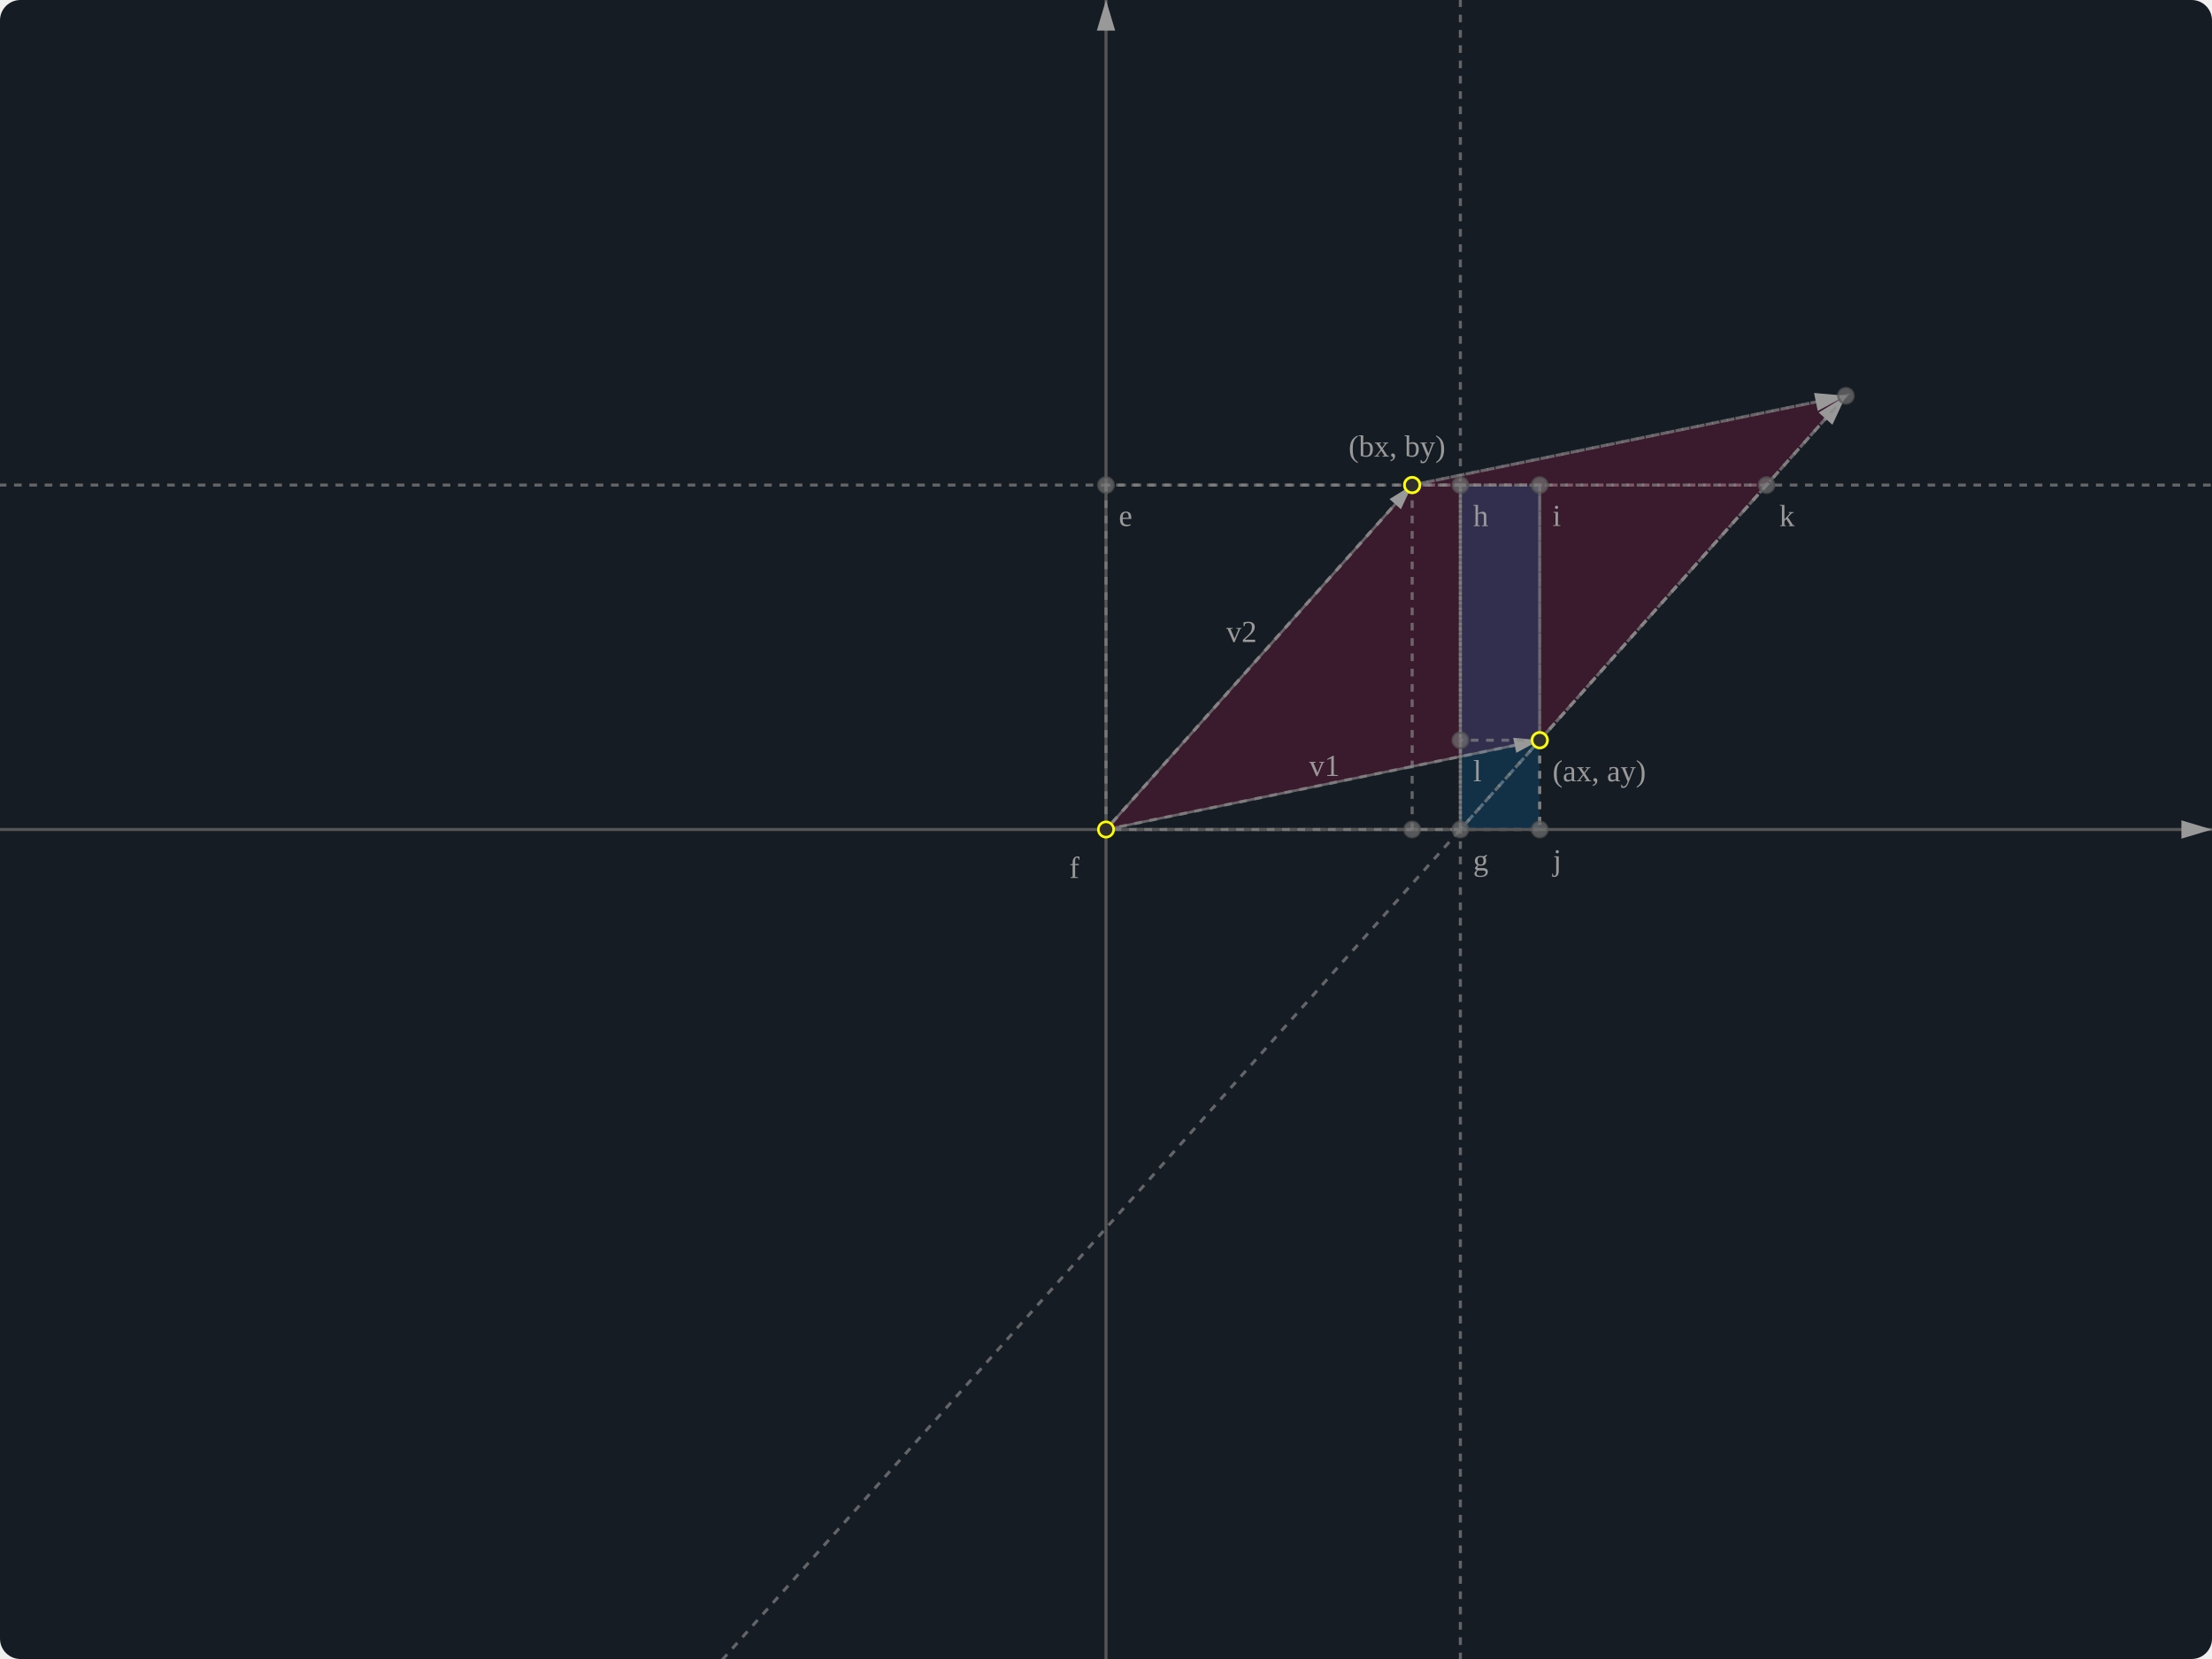
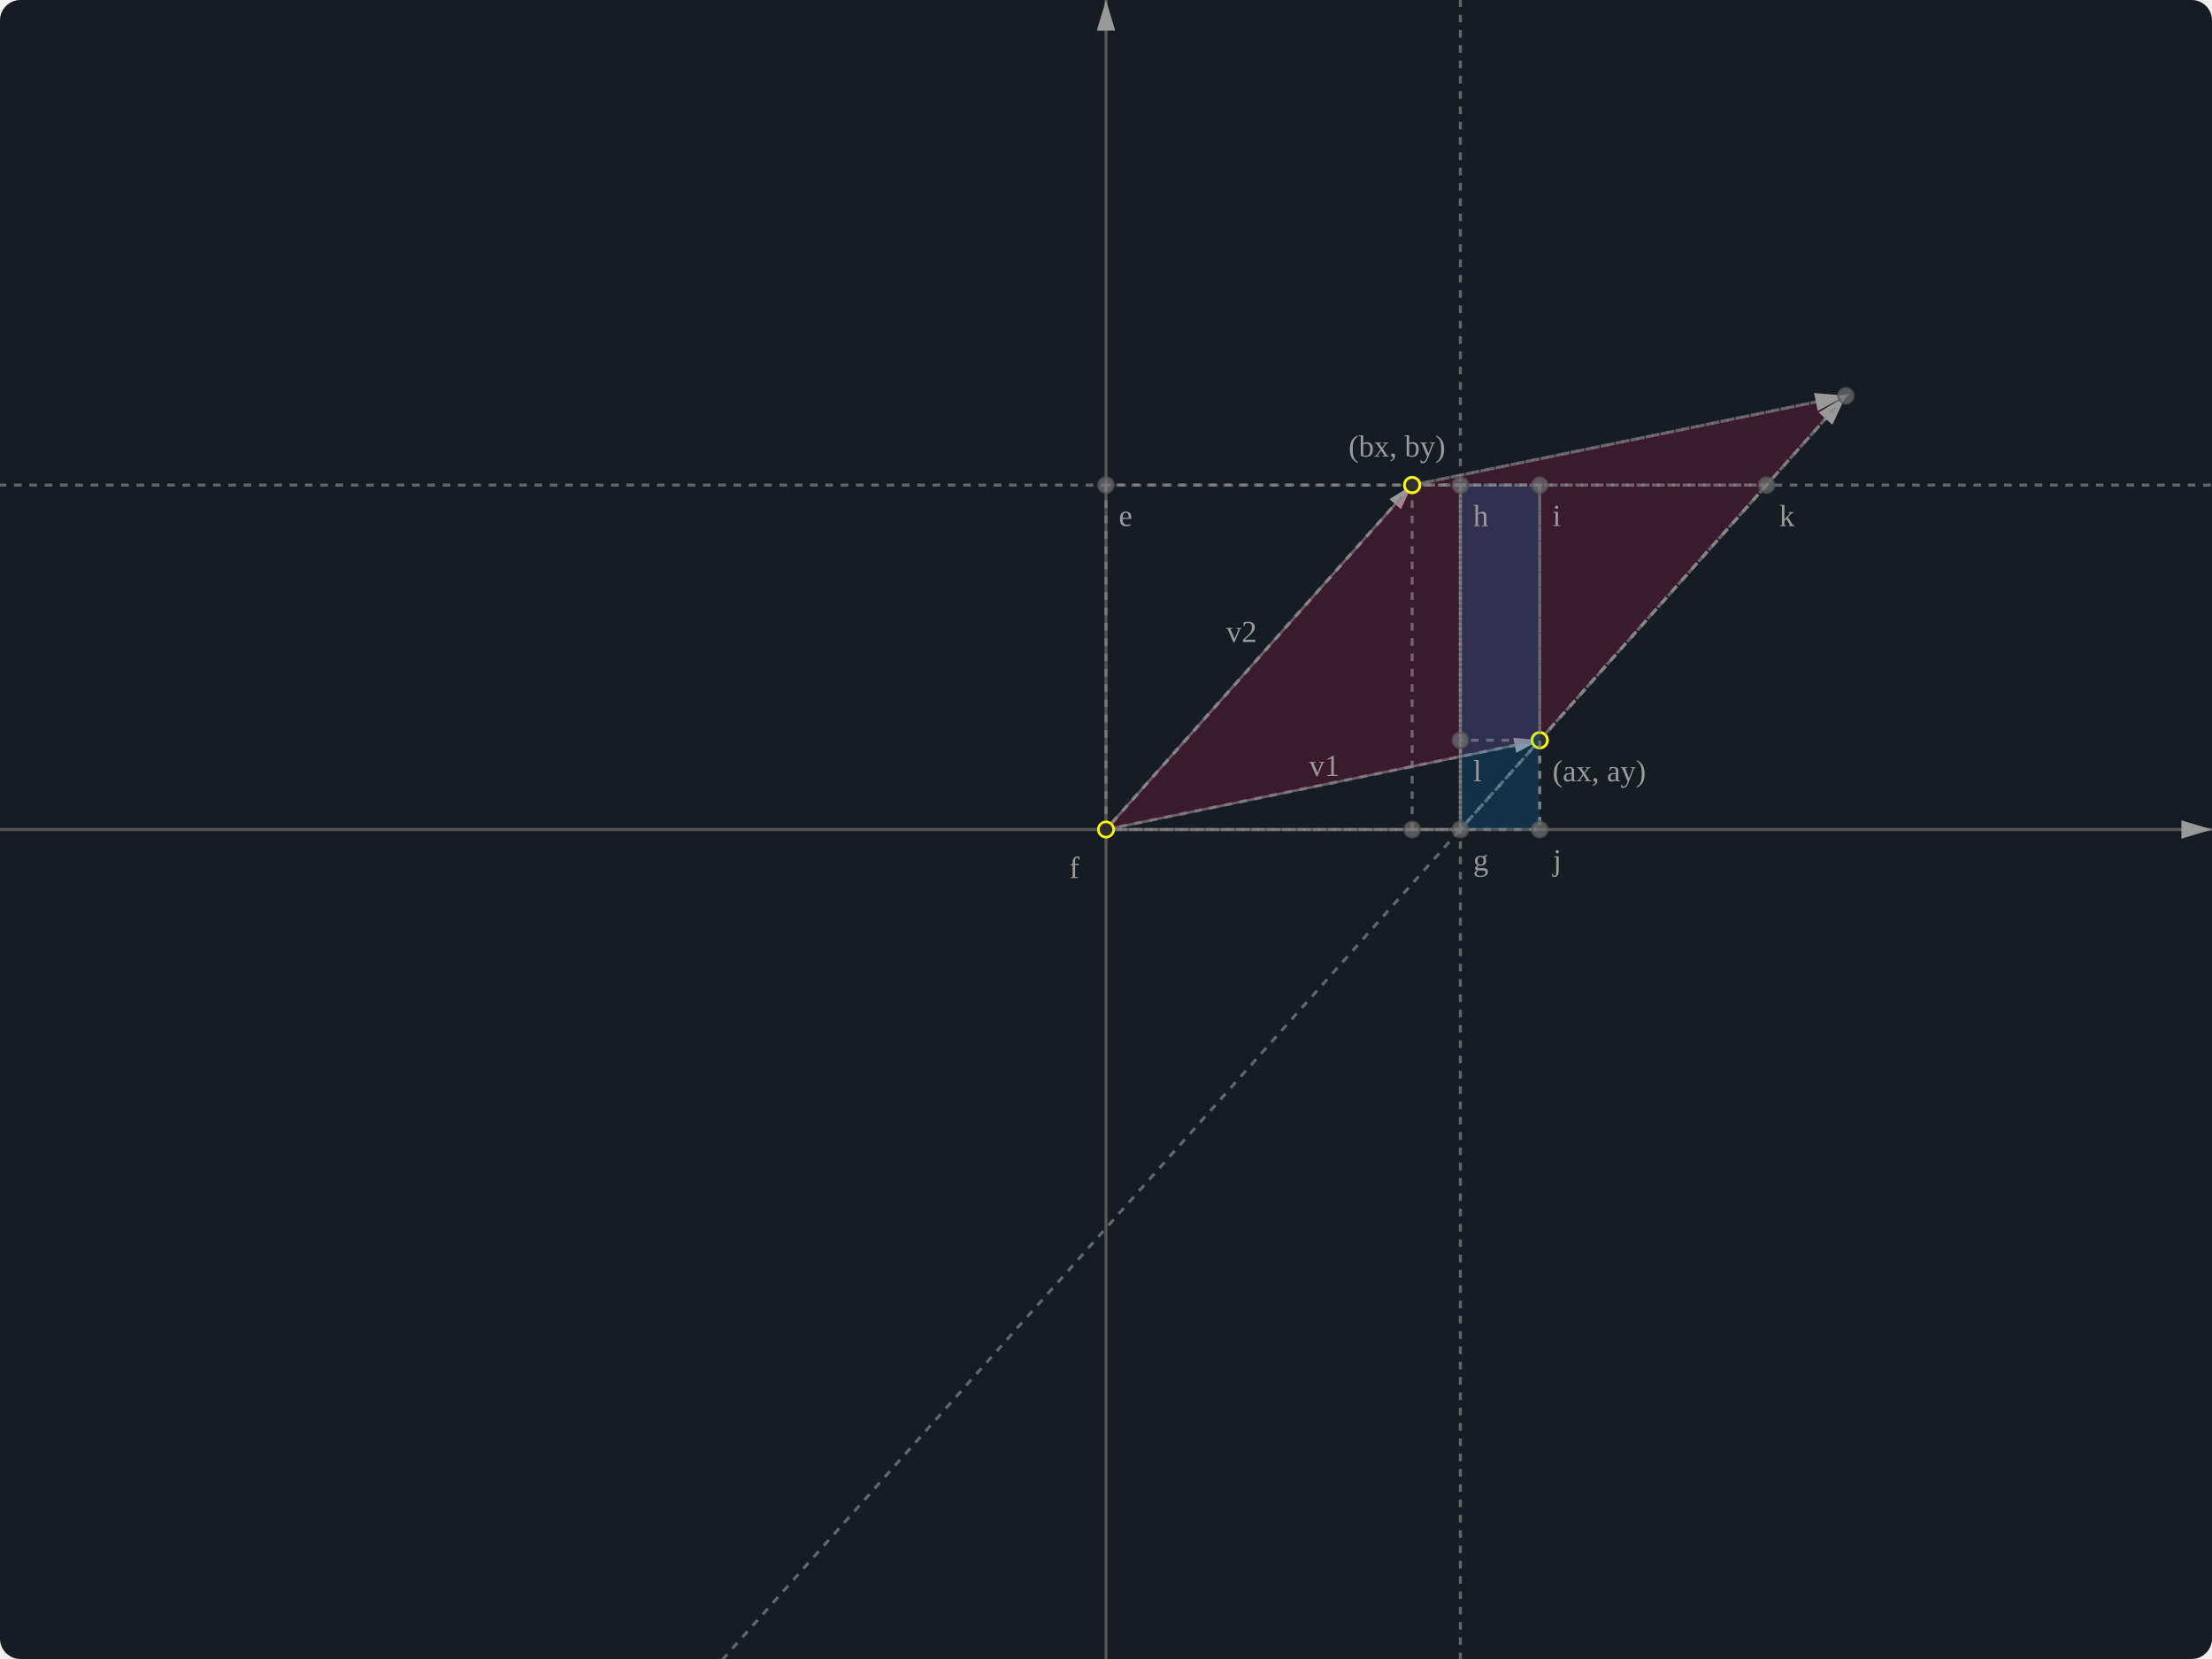
<svg xmlns="http://www.w3.org/2000/svg" xmlns:html="http://www.w3.org/1999/xhtml" xmlns:ns1="https://svgjs.com/svgjs" version="1.1" width="867" height="650.25" viewBox="0 0 867 650.25">
  <g transform="matrix(1,0,0,-1,433.5,325.125)">
    <rect width="867" height="650.25" class="fsg-board" fill="#ffffff00" rx="8" ry="8" x="-433.5" y="-325.125" />
    <rect width="0" height="0" class="fsg-ui-select-box" x="39.412" y="125" />
-     <polygon points="120,135 0,0 138.889,0 258.889,135" class="polygon dashed" fill="#ff0f6328" stroke="#888888aa" id="p2" fsg_shape="true" fsg_fill_none="true" fsg-no="55" fsg-refs="7,4,52,53" />
-     <polygon points="120,135 0,0 170,35 290,170" class="polygon dashed" fill="#ff0f6328" stroke="#888888aa" id="p1" fsg_shape="true" fsg-no="54" fsg-refs="7,4,5,13" />
-     <polygon points="138.889,135 138.889,0 170,0 170,135" class="polygon dashed" fill="#0aa5ff28" stroke="#888888aa" fsg_shape="true" fsg-no="63" fsg-refs="56,52,34,58" />
+     <line x1="0" y1="-325.125" x2="0" y2="325.125" class="axis-y" stroke="#888888aa" marker-end="url(#SvgjsMarker1000)" fsg_shape="true" fsg-no="2" />
    <line x1="-433.5" y1="0" x2="433.5" y2="0" class="axis-x" stroke="#888888aa" marker-end="url(#SvgjsMarker1000)" fsg_shape="true" fsg-no="1" />
-     <line x1="0" y1="-325.125" x2="0" y2="325.125" class="axis-y" stroke="#888888aa" marker-end="url(#SvgjsMarker1000)" fsg_shape="true" fsg-no="2" />
    <line x1="0" y1="0" x2="170" y2="35" class="vector" stroke="#888888aa" marker-start="url(#SvgjsMarker1001)" marker-end="url(#SvgjsMarker1000)" label="v1" fsg_shape="true" fsg-no="6" fsg-refs="4,5" />
    <line x1="0" y1="0" x2="120" y2="135" class="vector" stroke="#888888aa" marker-start="url(#SvgjsMarker1001)" marker-end="url(#SvgjsMarker1000)" label="v2" fsg_shape="true" fsg-no="8" fsg-refs="4,7" />
    <circle r="168.077" cx="145" cy="85" class="circle dashed" fill="#ff0f6328" stroke="#888888aa" fsg_shape="true" fsg_fill_none="true" fsg_hidden="true" fsg-no="10" fsg-refs="9,4" />
    <line x1="-434" y1="-254.414" x2="434" y2="254.414" class="line dashed" stroke="#888888aa" fsg_shape="true" fsg_hidden="true" fsg-no="11" fsg-refs="9,4" />
    <circle r="173.566" cx="0" cy="0" class="circle dashed" fill="#ff0f6328" stroke="#888888aa" fsg_shape="true" fsg_fill_none="true" fsg_hidden="true" fsg-no="21" fsg-refs="4,5" />
+     <polygon points="120,135 0,0 170,35 290,170" class="polygon dashed" fill="#ff0f6328" stroke="#888888aa" id="p1" fsg_shape="true" fsg-no="54" fsg-refs="7,4,5,13" />
+     <polygon points="120,135 0,0 138.889,0 258.889,135" class="polygon dashed" fill="#ff0f6328" stroke="#888888aa" id="p2" fsg_shape="true" fsg_fill_none="true" fsg-no="55" fsg-refs="7,4,52,53" />
    <polygon points="0,135 0,0 138.889,0 138.889,135" class="polygon dashed" fill="#ff0f6328" stroke="#888888aa" id="p3" fsg_shape="true" fsg_fill_none="true" fsg-no="60" fsg-refs="50,4,52,56" />
    <circle r="3" cx="0" cy="0" class="point" stroke="#888888aa" label="f" fsg-no="4" />
    <line x1="170" y1="35" x2="170" y2="0" class="edge dashed" stroke="#888888aa" fsg_shape="true" fsg-no="35" fsg-refs="5,34" />
    <line x1="170" y1="35" x2="290" y2="170" class="vector dashed" stroke="#888888aa" marker-start="url(#SvgjsMarker1001)" marker-end="url(#SvgjsMarker1000)" fsg_shape="true" fsg-no="37" fsg-refs="5,13" />
    <line x1="290" y1="170" x2="-150.556" y2="-325.625" class="ray dashed" stroke="#888888aa" fsg_shape="true" fsg-no="49" fsg-refs="13,5" />
    <line x1="170" y1="35" x2="170" y2="135" class="edge dashed" stroke="#888888aa" fsg_shape="true" fsg-no="59" fsg-refs="5,58" />
    <line x1="170" y1="35" x2="138.889" y2="35" class="edge dashed" stroke="#888888aa" fsg_shape="true" fsg-no="62" fsg-refs="5,61" />
    <circle r="3" cx="170" cy="35" class="point" stroke="#888888aa" label="(ax, ay)" fsg-no="5" />
    <line x1="120" y1="135" x2="290" y2="170" class="vector dashed" stroke="#888888aa" marker-start="url(#SvgjsMarker1001)" marker-end="url(#SvgjsMarker1000)" fsg_shape="true" fsg-no="36" fsg-refs="7,13" />
    <line x1="-434" y1="135" x2="434" y2="135" class="line dashed" stroke="#888888aa" fsg_shape="true" fsg-no="51" fsg-refs="7,50" />
    <line x1="120" y1="135" x2="120" y2="0" class="edge dashed" stroke="#888888aa" fsg_shape="true" fsg-no="65" fsg-refs="7,64" />
    <circle r="3" cx="120" cy="135" class="point" stroke="#888888aa" label="(bx, by)" fsg-no="7" />
    <circle r="3" cx="145" cy="85" class="mid-point" fsg_hidden="true" fsg-no="9" fsg-refs="7,5" />
    <circle r="3" cx="290" cy="170" class="intersect-point" index="1" fsg-no="13" fsg-refs="11,10" />
+     <polygon points="138.889,135 138.889,0 170,0 170,135" class="polygon dashed" fill="#0aa5ff28" stroke="#888888aa" fsg_shape="true" fsg-no="63" fsg-refs="56,52,34,58" />
    <circle r="3" cx="170" cy="0" class="intersect-point" index="0" label="j" fsg-no="34" fsg-refs="1,5" />
    <circle r="3" cx="0" cy="135" class="intersect-point" index="0" label="e" fsg-no="50" fsg-refs="2,7" />
    <line x1="138.889" y1="-325.625" x2="138.889" y2="325.625" class="line dashed" stroke="#888888aa" fsg_shape="true" fsg-no="57" fsg-refs="52,56" />
    <circle r="3" cx="138.889" cy="0" class="intersect-point" index="0" label="g" fsg-no="52" fsg-refs="49,1" />
    <circle r="3" cx="258.889" cy="135" class="intersect-point" index="0" label="k" fsg-no="53" fsg-refs="51,49" />
    <circle r="3" cx="138.889" cy="135" class="intersect-point" index="0" label="h" fsg-no="56" fsg-refs="51,52" />
    <circle r="3" cx="170" cy="135" class="intersect-point" index="0" label="i" fsg-no="58" fsg-refs="51,5" />
    <circle r="3" cx="138.889" cy="35" class="intersect-point" index="0" label="l" fsg-no="61" fsg-refs="57,5" />
    <circle r="3" cx="120" cy="0" class="intersect-point" index="0" fsg-no="64" fsg-refs="1,7" />
    <text class="label" offset_x="-5.391" offset_y="-17.016" transform="matrix(1,0,0,-1,0,0)" x="79.617" y="-41.789" fsg-of="6" ns1:data="{&quot;leading&quot;:&quot;1.3&quot;}">
      <tspan dy="20.8" x="79.617" ns1:data="{&quot;leading&quot;:&quot;1.3&quot;,&quot;newLined&quot;:true}">v1</tspan>
    </text>
    <text class="label" offset_x="-15.391" offset_y="-17.016" transform="matrix(1,0,0,-1,0,0)" x="47.117" y="-94.289" fsg-of="8" ns1:data="{&quot;leading&quot;:&quot;1.3&quot;}">
      <tspan dy="20.8" x="47.117" ns1:data="{&quot;leading&quot;:&quot;1.3&quot;,&quot;newLined&quot;:true}">v2</tspan>
    </text>
    <text class="label" offset_x="5" offset_y="5" transform="matrix(1,0,0,-1,0,0)" x="5" y="-139.766" fsg-of="50" ns1:data="{&quot;leading&quot;:&quot;1.3&quot;}">
      <tspan dy="20.8" x="5" ns1:data="{&quot;leading&quot;:&quot;1.3&quot;,&quot;newLined&quot;:true}">e</tspan>
    </text>
    <text class="label" offset_x="-14.406" offset_y="7.719" transform="matrix(1,0,0,-1,0,0)" x="-14.398" y="-1.797" fsg-of="4" ns1:data="{&quot;leading&quot;:&quot;1.3&quot;}">
      <tspan dy="20.8" x="-14.398" ns1:data="{&quot;leading&quot;:&quot;1.3&quot;,&quot;newLined&quot;:true}">f</tspan>
    </text>
    <text class="label" offset_x="-24.953" offset_y="-22.266" transform="matrix(1,0,0,-1,0,0)" x="95.055" y="-166.961" fsg-of="7" ns1:data="{&quot;leading&quot;:&quot;1.3&quot;}">
      <tspan dy="20.8" x="95.055" ns1:data="{&quot;leading&quot;:&quot;1.3&quot;,&quot;newLined&quot;:true}">(bx, by)</tspan>
    </text>
    <text class="label" offset_x="5" offset_y="5" transform="matrix(1,0,0,-1,0,0)" x="175" y="-39.688" fsg-of="5" ns1:data="{&quot;leading&quot;:&quot;1.3&quot;}">
      <tspan dy="20.8" x="175" ns1:data="{&quot;leading&quot;:&quot;1.3&quot;,&quot;newLined&quot;:true}">(ax, ay)</tspan>
    </text>
    <text class="label" offset_x="5" offset_y="5" transform="matrix(1,0,0,-1,0,0)" x="175" y="-139.766" fsg-of="58" ns1:data="{&quot;leading&quot;:&quot;1.3&quot;}">
      <tspan dy="20.8" x="175" ns1:data="{&quot;leading&quot;:&quot;1.3&quot;,&quot;newLined&quot;:true}">i</tspan>
    </text>
    <text class="label" offset_x="5" offset_y="5" transform="matrix(1,0,0,-1,0,0)" x="175.203" y="-4.766" fsg-of="34" ns1:data="{&quot;leading&quot;:&quot;1.3&quot;}">
      <tspan dy="20.8" x="175.203" ns1:data="{&quot;leading&quot;:&quot;1.3&quot;,&quot;newLined&quot;:true}">j</tspan>
    </text>
    <text class="label" offset_x="5" offset_y="5" transform="matrix(1,0,0,-1,0,0)" x="263.891" y="-139.7" fsg-of="53" ns1:data="{&quot;leading&quot;:&quot;1.3&quot;}">
      <tspan dy="20.8" x="263.891" ns1:data="{&quot;leading&quot;:&quot;1.3&quot;,&quot;newLined&quot;:true}">k</tspan>
    </text>
    <text class="label" offset_x="5" offset_y="5" transform="matrix(1,0,0,-1,0,0)" x="143.904" y="-39.697" fsg-of="61" ns1:data="{&quot;leading&quot;:&quot;1.3&quot;}">
      <tspan dy="20.8" x="143.904" ns1:data="{&quot;leading&quot;:&quot;1.3&quot;,&quot;newLined&quot;:true}">l</tspan>
    </text>
    <text class="label" offset_x="5" offset_y="5" transform="matrix(1,0,0,-1,0,0)" x="143.889" y="-139.69" fsg-of="56" ns1:data="{&quot;leading&quot;:&quot;1.3&quot;}">
      <tspan dy="20.8" x="143.889" ns1:data="{&quot;leading&quot;:&quot;1.3&quot;,&quot;newLined&quot;:true}">h</tspan>
    </text>
    <text class="label" offset_x="5" offset_y="5" transform="matrix(1,0,0,-1,0,0)" x="143.897" y="-4.766" fsg-of="52" ns1:data="{&quot;leading&quot;:&quot;1.3&quot;}">
      <tspan dy="20.8" x="143.897" ns1:data="{&quot;leading&quot;:&quot;1.3&quot;,&quot;newLined&quot;:true}">g</tspan>
    </text>
  </g>
  <defs>
    <style>
svg {
  user-select: none;
  -webkit-user-select: none;
}

svg .fsg-board {
  fill: #151c23;
}

svg .fsg-ui-select-box {
  stroke-width: 0.5;
  fill: none;
}

svg .menu {
  font: 0.9em Roboto, Helvetica, Sans-Serif, Times, serif, monospace;
}

svg .menu_title {
  fill: #aaa;
  font-family: Georgia, 'Times New Roman', Times, serif;
}

svg .menu_item {
  font-weight: 300;
  fill: #888;
}

svg .menu_item:hover {
  fill: #fff;
  cursor: pointer;
}

svg *[fsg_hidden] {
  visibility: hidden;
}

svg *[fsg_fill_none]{
  fill: none;
}

svg *[fsg_shape]:hover {
  stroke: #fff;
}

svg .dashed {
  stroke-dasharray: 3;
  stroke-width: 1.2;
}

svg .axis-x, svg .axis-y {
  stroke: #555; 
  stroke-width: 1.2;
}

svg .vector-marker-start, svg .vector-marker-end {
  fill: #999;
}

svg .point {
  fill: #2f2f2f;
  stroke: #ff0;
}

svg .pin-point {
  fill: #777777aa;
  stroke: #ff0;
}

svg .mid-point, svg .intersect-point {
  fill: #777777aa;
  stroke: #565656aa;
}

svg .point:hover, svg .pin-point:hover {
  cursor: grab;
}

svg .mid-point:hover, svg .intersect-point:hover {
  cursor: pointer;
}

svg g, svg div, svg foreignObject, svg span {
  position: relative;
}

svg span.base {
  position: relative !important;
}

svg .latex-container {
  width: max-content;
  height: max-content;
  position: fixed; /* important for Safari */
}

svg .latex,
svg .label {
  color: #999;
  fill: #999;
  font-family: 'KaTeX_Math', 'Times New Roman', Times, serif;
}
</style>
    <html:link rel="stylesheet" href="https://rintaroutw.github.io/fsg/style/runtime.css" />
    <html:link rel="stylesheet" href="https://cdn.jsdelivr.net/npm/katex@0.12.0/dist/katex.min.css" />
    <marker markerWidth="6" markerHeight="6" refX="3" refY="3" viewBox="0 0 6 6" orient="auto" class="vector-start-marker" id="SvgjsMarker1001">
      <circle r="3" cx="3" cy="3" class="vector-marker-start" />
    </marker>
    <marker markerWidth="10" markerHeight="6" refX="10" refY="3" viewBox="0 0 10 6" orient="auto" class="vector-end-marker" id="SvgjsMarker1000">
      <polygon points="0 0, 10 3, 0 6" stroke-width="1" class="vector-marker-end" />
    </marker>
  </defs>
</svg>
